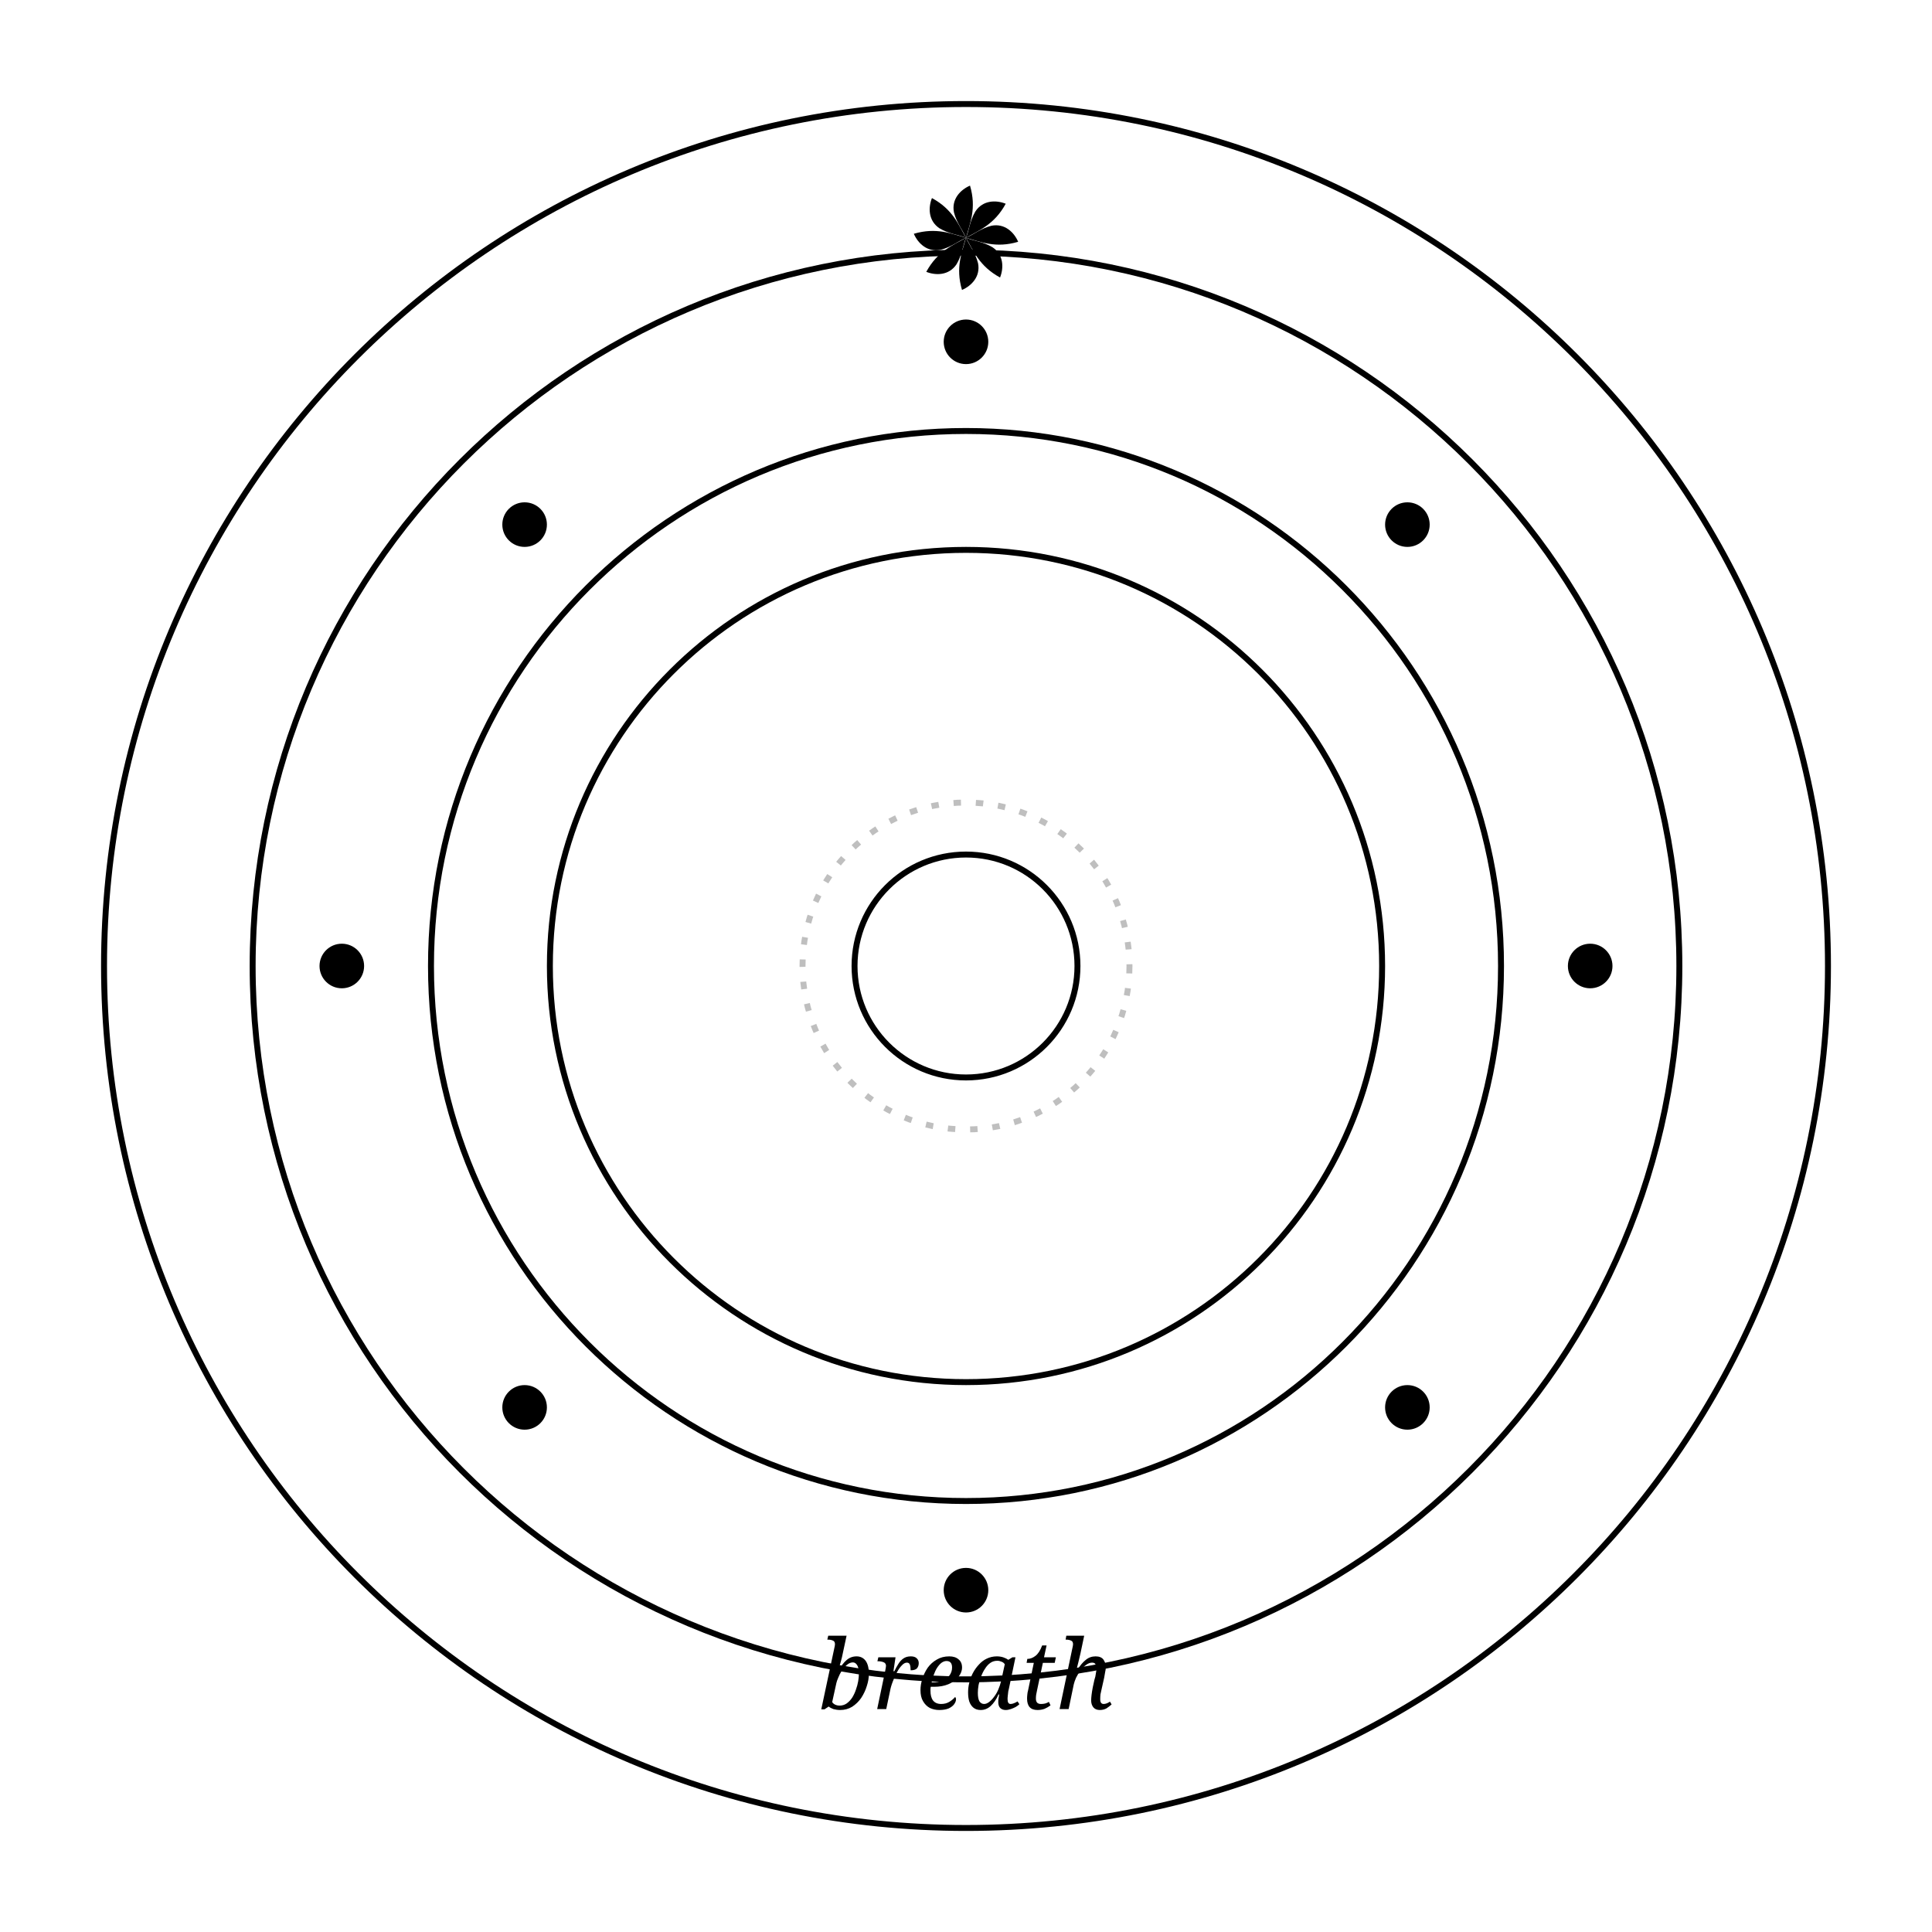
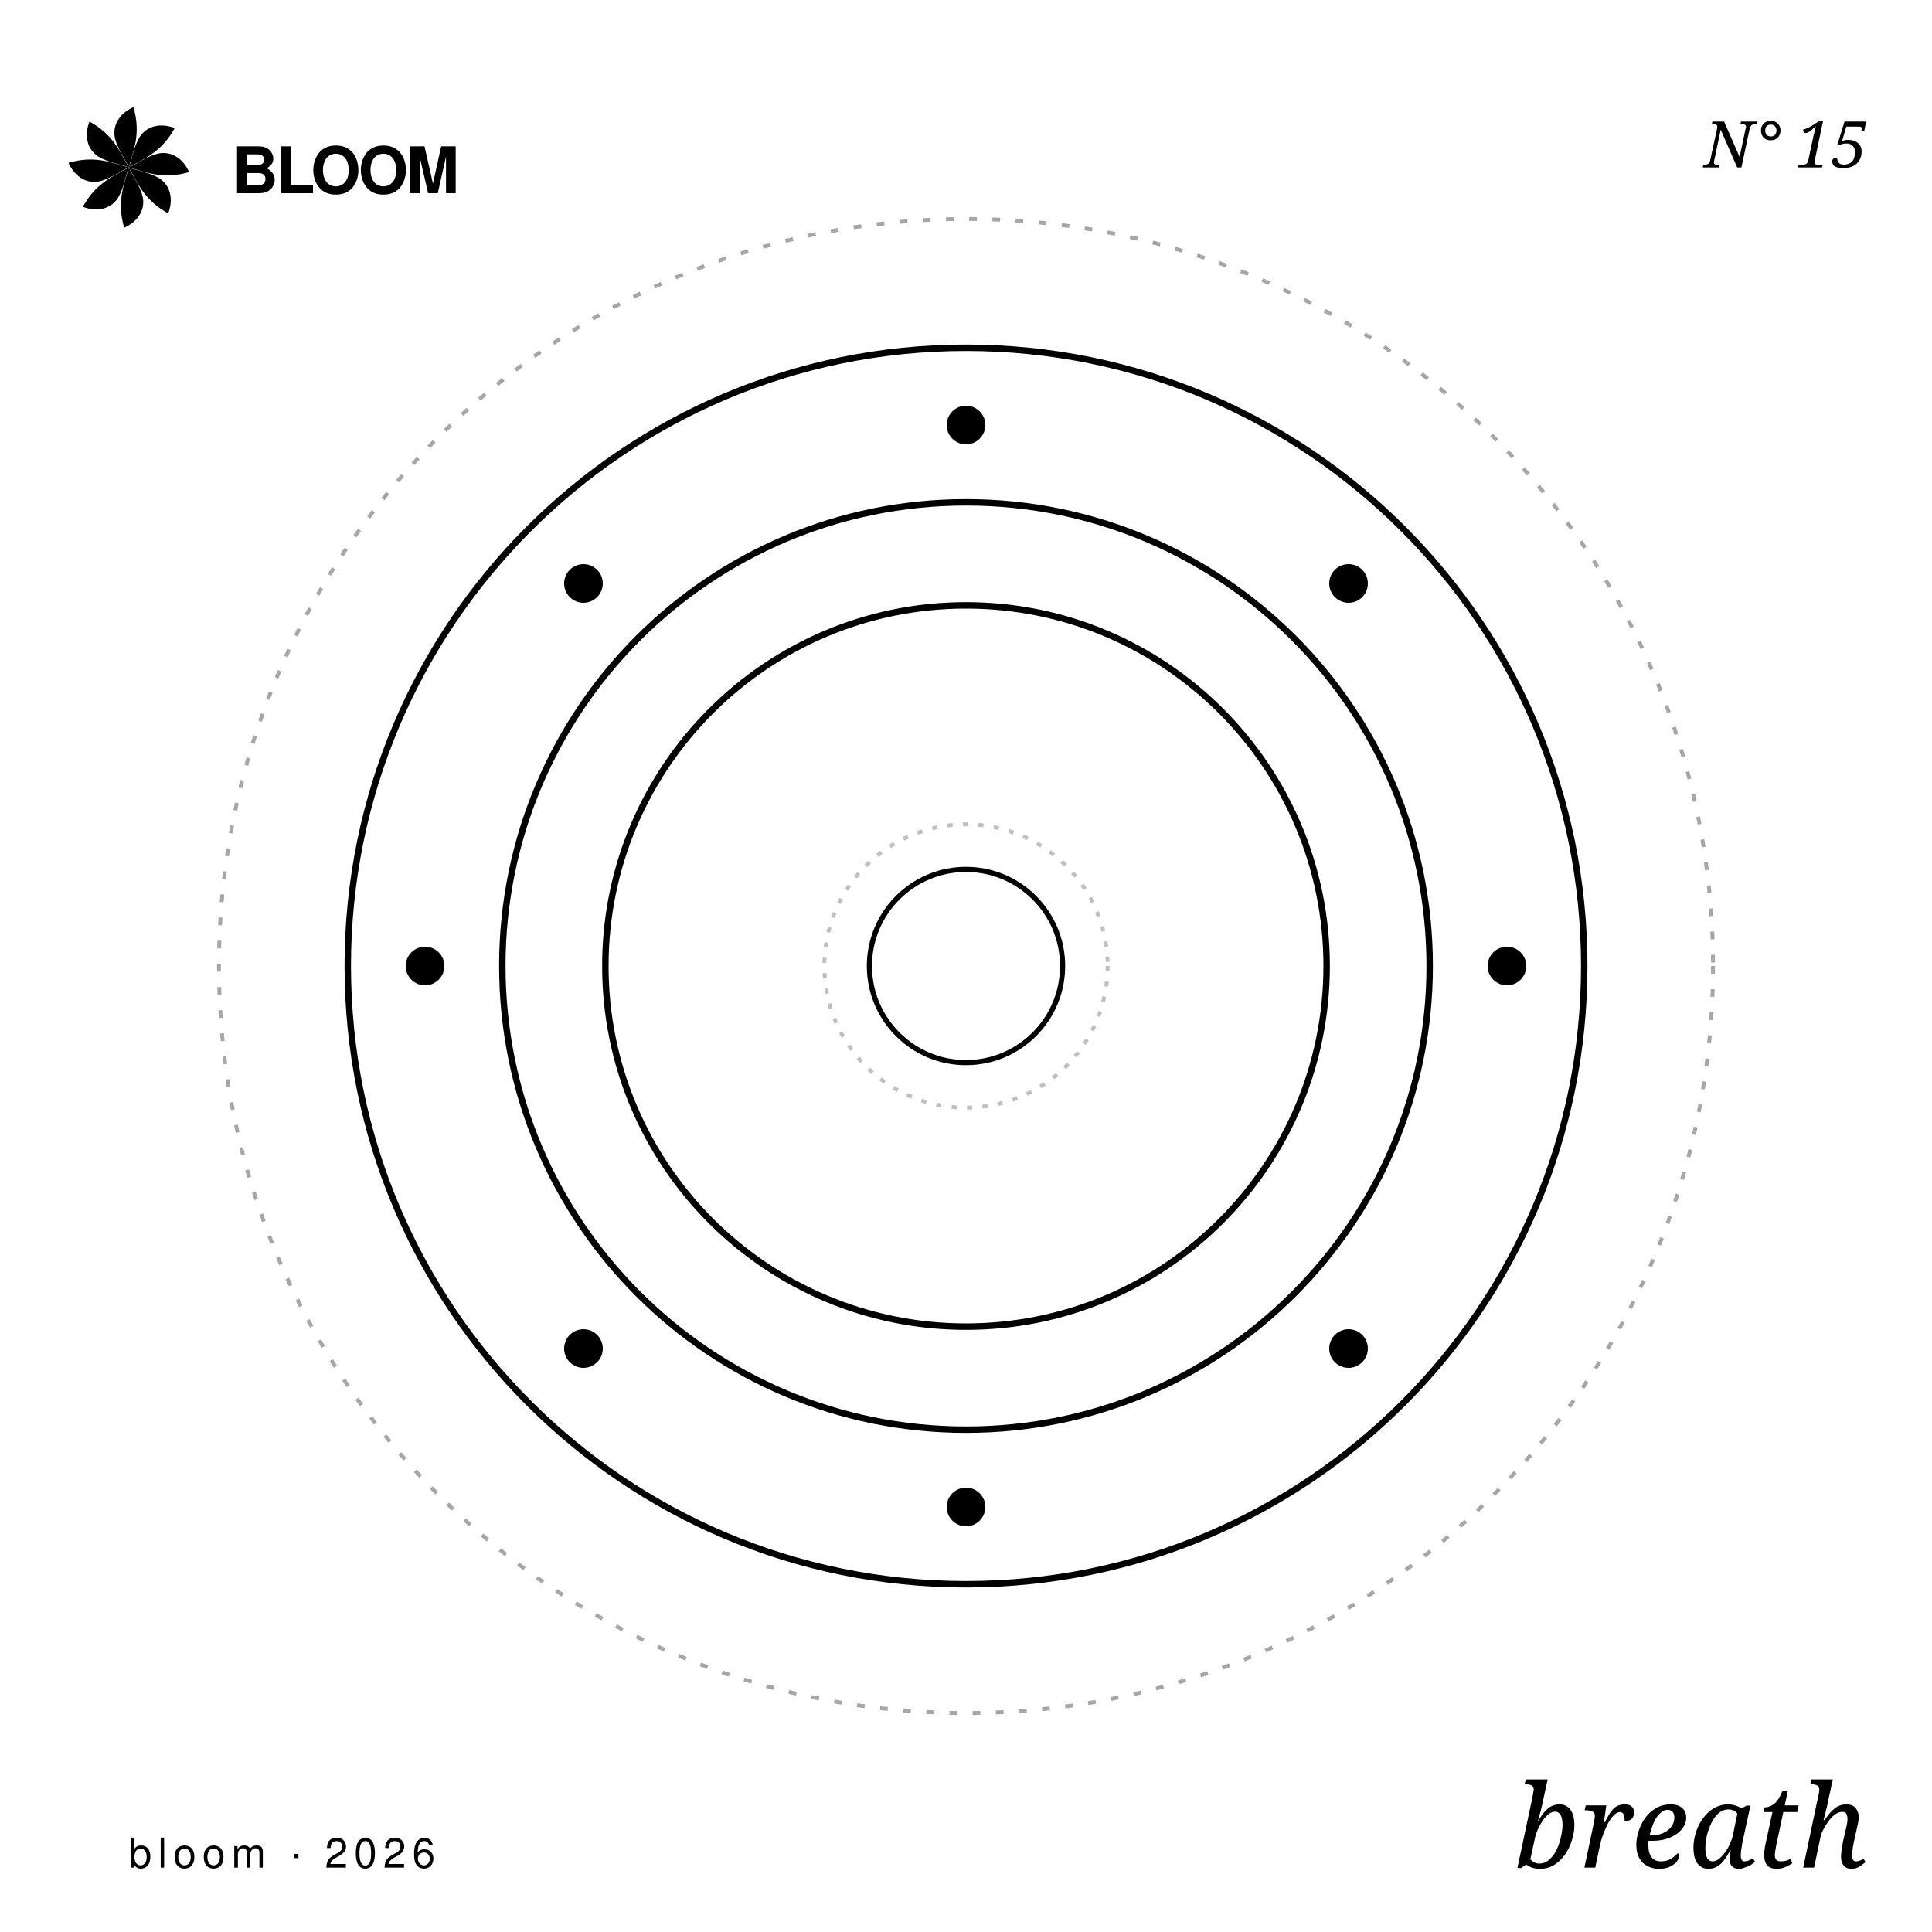
- <svg xmlns="http://www.w3.org/2000/svg" viewBox="-65 -65 130 130" width="480" height="480">
-   <g fill="none" stroke="#000" stroke-width="0.4">
-     <circle r="58" />
-     <circle r="7.5" />
-     <circle r="11" stroke-dasharray="0.5,1" opacity="0.25" />
+ <svg xmlns="http://www.w3.org/2000/svg" viewBox="-75 -75 150 150" width="600" height="600">
+   <circle r="58" fill="none" stroke="#000" stroke-width="0.3" stroke-dasharray="0.6,1.2" opacity="0.35" />
+   <circle r="7.5" fill="none" stroke="#000" stroke-width="0.4" />
+   <circle r="11" fill="none" stroke="#000" stroke-width="0.3" stroke-dasharray="0.4,0.8" opacity="0.25" />
+   <g fill="none" stroke="#000" stroke-width="0.5">
    <circle r="28" />
    <circle r="36" />
    <circle r="48" />
    <circle cx="42.00" cy="0.00" r="1.5" fill="#000" stroke="none" />
    <circle cx="29.70" cy="29.70" r="1.5" fill="#000" stroke="none" />
    <circle cx="0.00" cy="42.00" r="1.5" fill="#000" stroke="none" />
    <circle cx="-29.70" cy="29.70" r="1.5" fill="#000" stroke="none" />
    <circle cx="-42.00" cy="0.00" r="1.5" fill="#000" stroke="none" />
    <circle cx="-29.70" cy="-29.70" r="1.5" fill="#000" stroke="none" />
    <circle cx="-0.00" cy="-42.00" r="1.5" fill="#000" stroke="none" />
    <circle cx="29.70" cy="-29.70" r="1.5" fill="#000" stroke="none" />
  </g>
-   <text x="0" y="50" text-anchor="middle" font-family="EB Garamond, Georgia, serif" font-style="italic" font-size="6.5" fill="#000">breath</text>
-   <g transform="translate(0 -49) scale(0.045)">
-     <path d="M 0,0 C 6,-22 16,-44 6,-78 C -8,-72 -22,-58 -18,-38 C -14,-22 -4,-10 0,0 Z" fill="#000" stroke="none" transform="rotate(0)" />
-     <path d="M 0,0 C 6,-22 16,-44 6,-78 C -8,-72 -22,-58 -18,-38 C -14,-22 -4,-10 0,0 Z" fill="#000" stroke="none" transform="rotate(45)" />
-     <path d="M 0,0 C 6,-22 16,-44 6,-78 C -8,-72 -22,-58 -18,-38 C -14,-22 -4,-10 0,0 Z" fill="#000" stroke="none" transform="rotate(90)" />
-     <path d="M 0,0 C 6,-22 16,-44 6,-78 C -8,-72 -22,-58 -18,-38 C -14,-22 -4,-10 0,0 Z" fill="#000" stroke="none" transform="rotate(135)" />
-     <path d="M 0,0 C 6,-22 16,-44 6,-78 C -8,-72 -22,-58 -18,-38 C -14,-22 -4,-10 0,0 Z" fill="#000" stroke="none" transform="rotate(180)" />
-     <path d="M 0,0 C 6,-22 16,-44 6,-78 C -8,-72 -22,-58 -18,-38 C -14,-22 -4,-10 0,0 Z" fill="#000" stroke="none" transform="rotate(225)" />
-     <path d="M 0,0 C 6,-22 16,-44 6,-78 C -8,-72 -22,-58 -18,-38 C -14,-22 -4,-10 0,0 Z" fill="#000" stroke="none" transform="rotate(270)" />
-     <path d="M 0,0 C 6,-22 16,-44 6,-78 C -8,-72 -22,-58 -18,-38 C -14,-22 -4,-10 0,0 Z" fill="#000" stroke="none" transform="rotate(315)" />
+   <g transform="translate(-65 -62)">
+     <g transform="scale(0.06)">
+       <path d="M 0,0 C 6,-22 16,-44 6,-78 C -8,-72 -22,-58 -18,-38 C -14,-22 -4,-10 0,0 Z" fill="#000" stroke="none" transform="rotate(0)" />
+       <path d="M 0,0 C 6,-22 16,-44 6,-78 C -8,-72 -22,-58 -18,-38 C -14,-22 -4,-10 0,0 Z" fill="#000" stroke="none" transform="rotate(45)" />
+       <path d="M 0,0 C 6,-22 16,-44 6,-78 C -8,-72 -22,-58 -18,-38 C -14,-22 -4,-10 0,0 Z" fill="#000" stroke="none" transform="rotate(90)" />
+       <path d="M 0,0 C 6,-22 16,-44 6,-78 C -8,-72 -22,-58 -18,-38 C -14,-22 -4,-10 0,0 Z" fill="#000" stroke="none" transform="rotate(135)" />
+       <path d="M 0,0 C 6,-22 16,-44 6,-78 C -8,-72 -22,-58 -18,-38 C -14,-22 -4,-10 0,0 Z" fill="#000" stroke="none" transform="rotate(180)" />
+       <path d="M 0,0 C 6,-22 16,-44 6,-78 C -8,-72 -22,-58 -18,-38 C -14,-22 -4,-10 0,0 Z" fill="#000" stroke="none" transform="rotate(225)" />
+       <path d="M 0,0 C 6,-22 16,-44 6,-78 C -8,-72 -22,-58 -18,-38 C -14,-22 -4,-10 0,0 Z" fill="#000" stroke="none" transform="rotate(270)" />
+       <path d="M 0,0 C 6,-22 16,-44 6,-78 C -8,-72 -22,-58 -18,-38 C -14,-22 -4,-10 0,0 Z" fill="#000" stroke="none" transform="rotate(315)" />
+     </g>
+     <text x="8" y="2" font-family="Helvetica, Arial Black, sans-serif" font-weight="900" font-size="5" letter-spacing="-0.2" fill="#000">BLOOM</text>
  </g>
+   <text x="70" y="-62" text-anchor="end" font-family="EB Garamond, Georgia, serif" font-style="italic" font-size="5" fill="#000">N° 15</text>
+   <text x="-65" y="70" font-family="Helvetica, Arial, sans-serif" font-size="3.2" letter-spacing="0.15em" fill="#000">bloom · 2026</text>
+   <text x="70" y="70" text-anchor="end" font-family="EB Garamond, Georgia, serif" font-style="italic" font-size="9" fill="#000">breath</text>
</svg>
